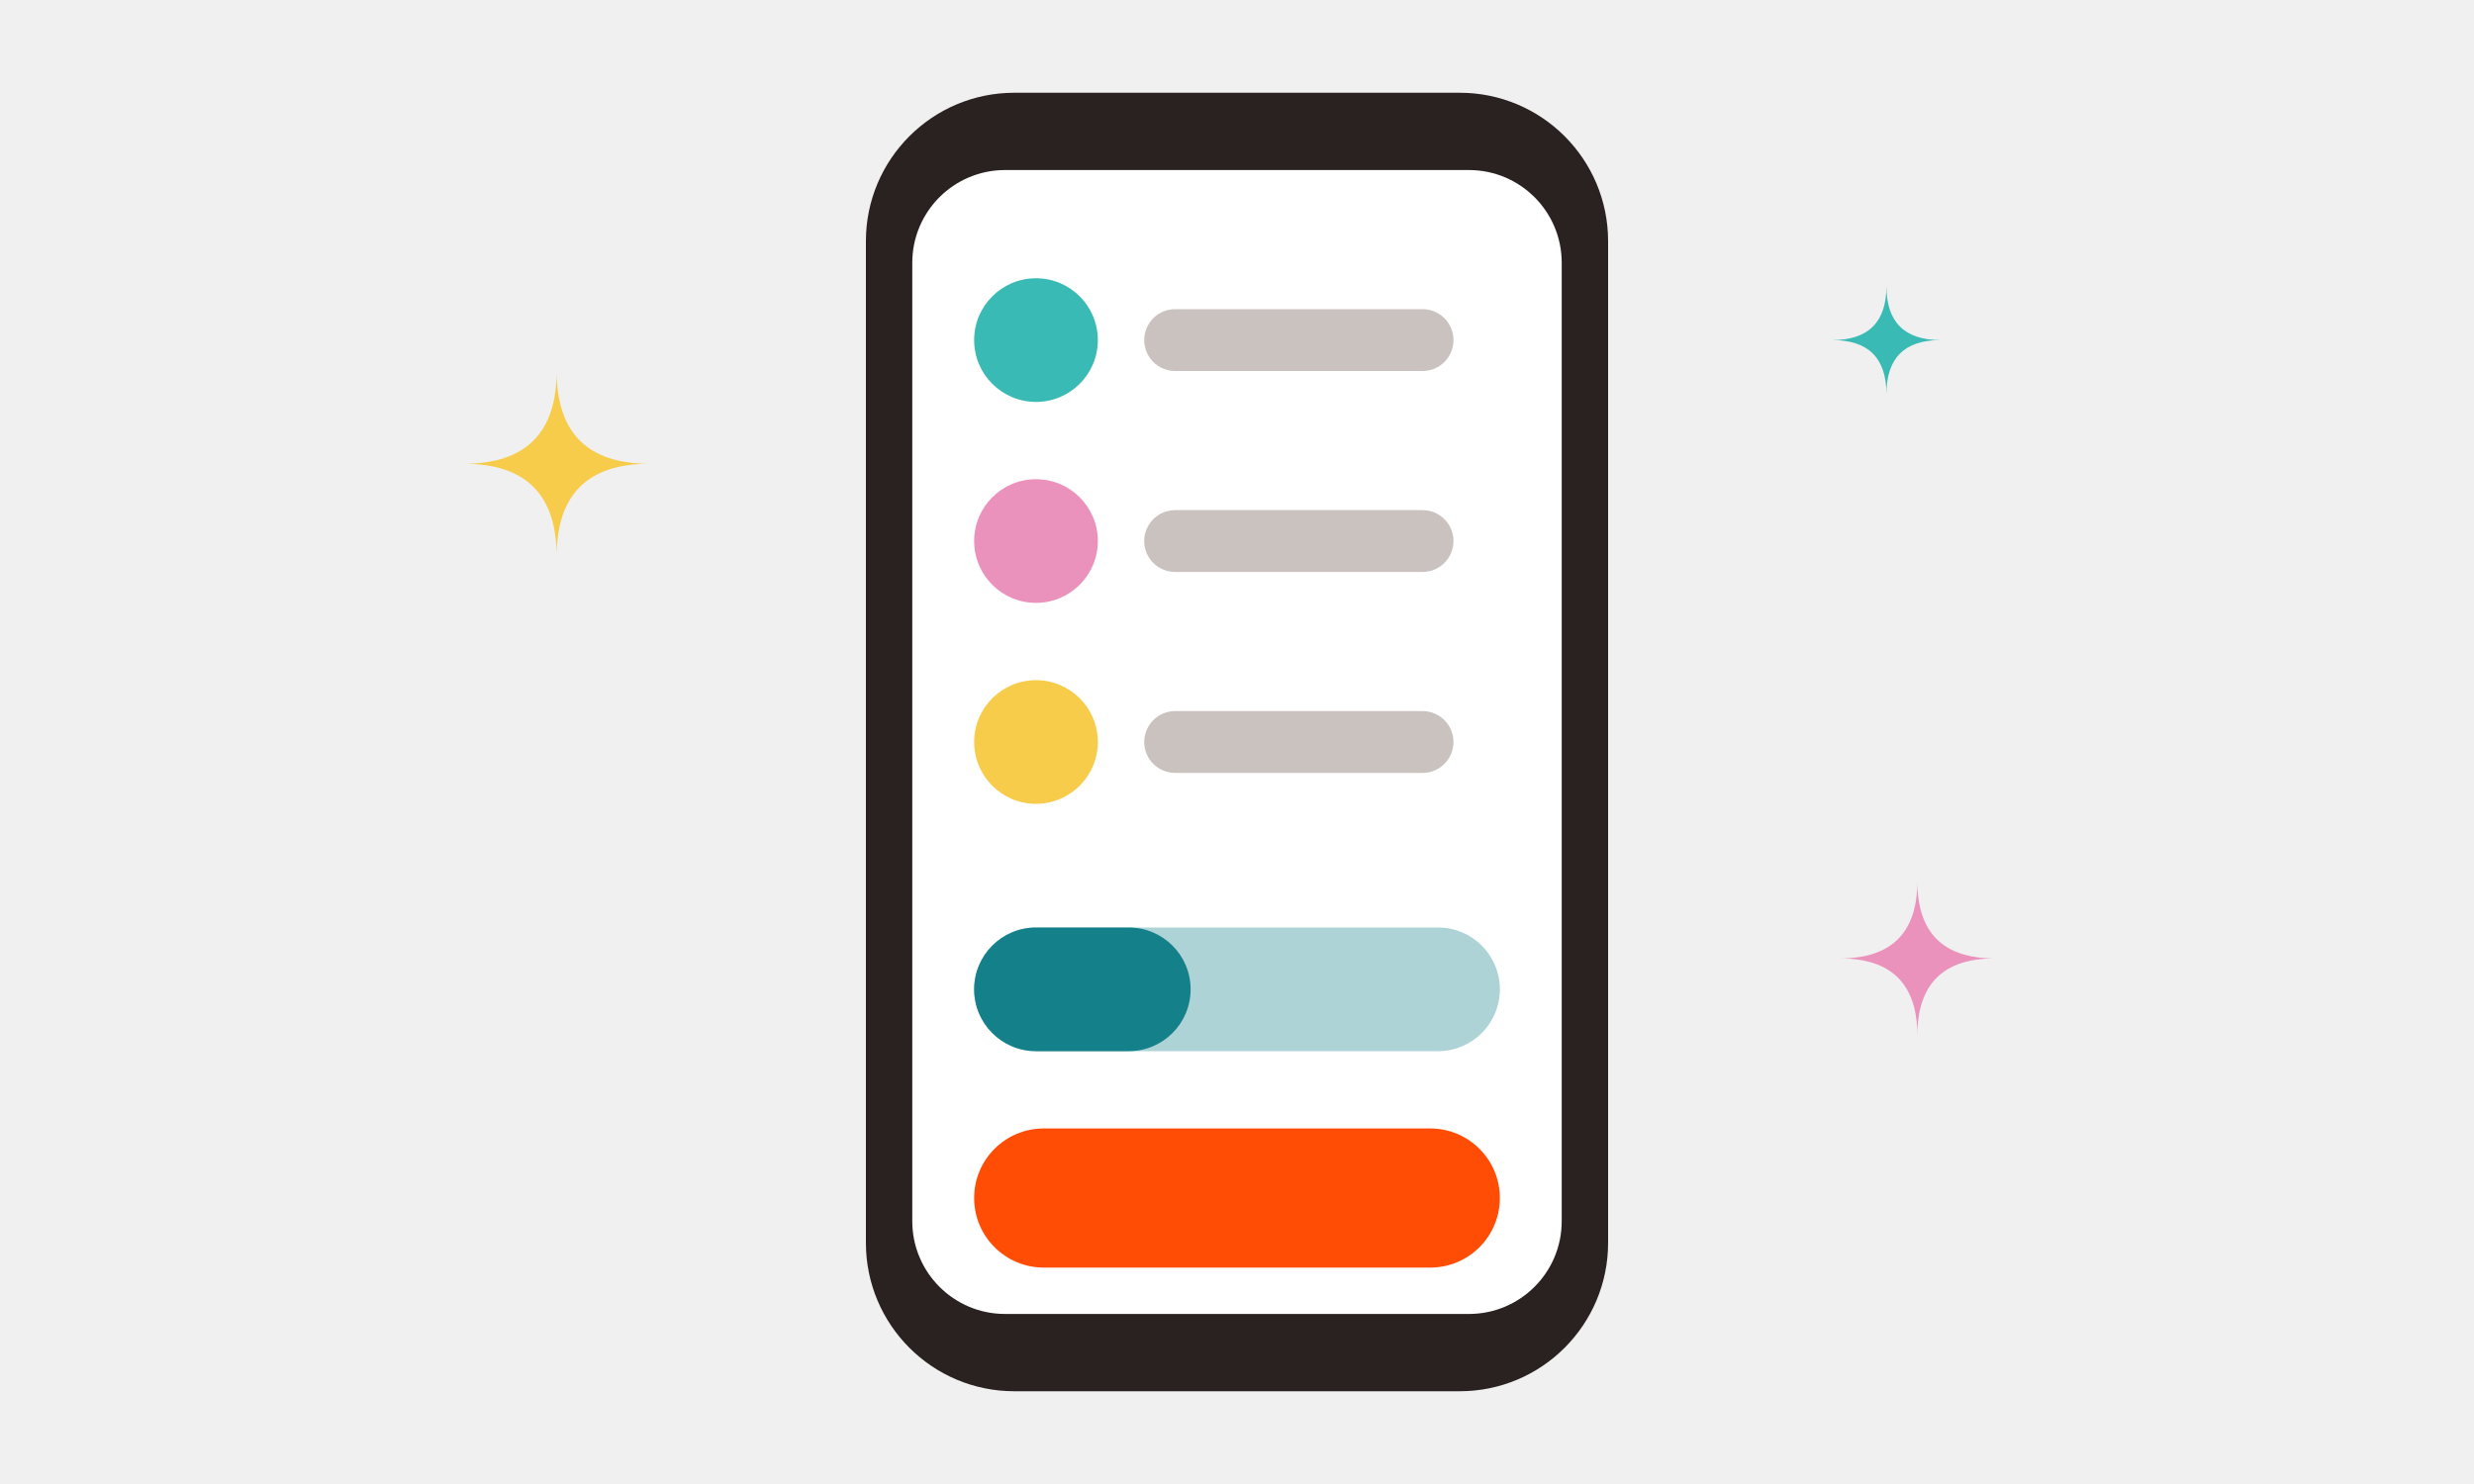
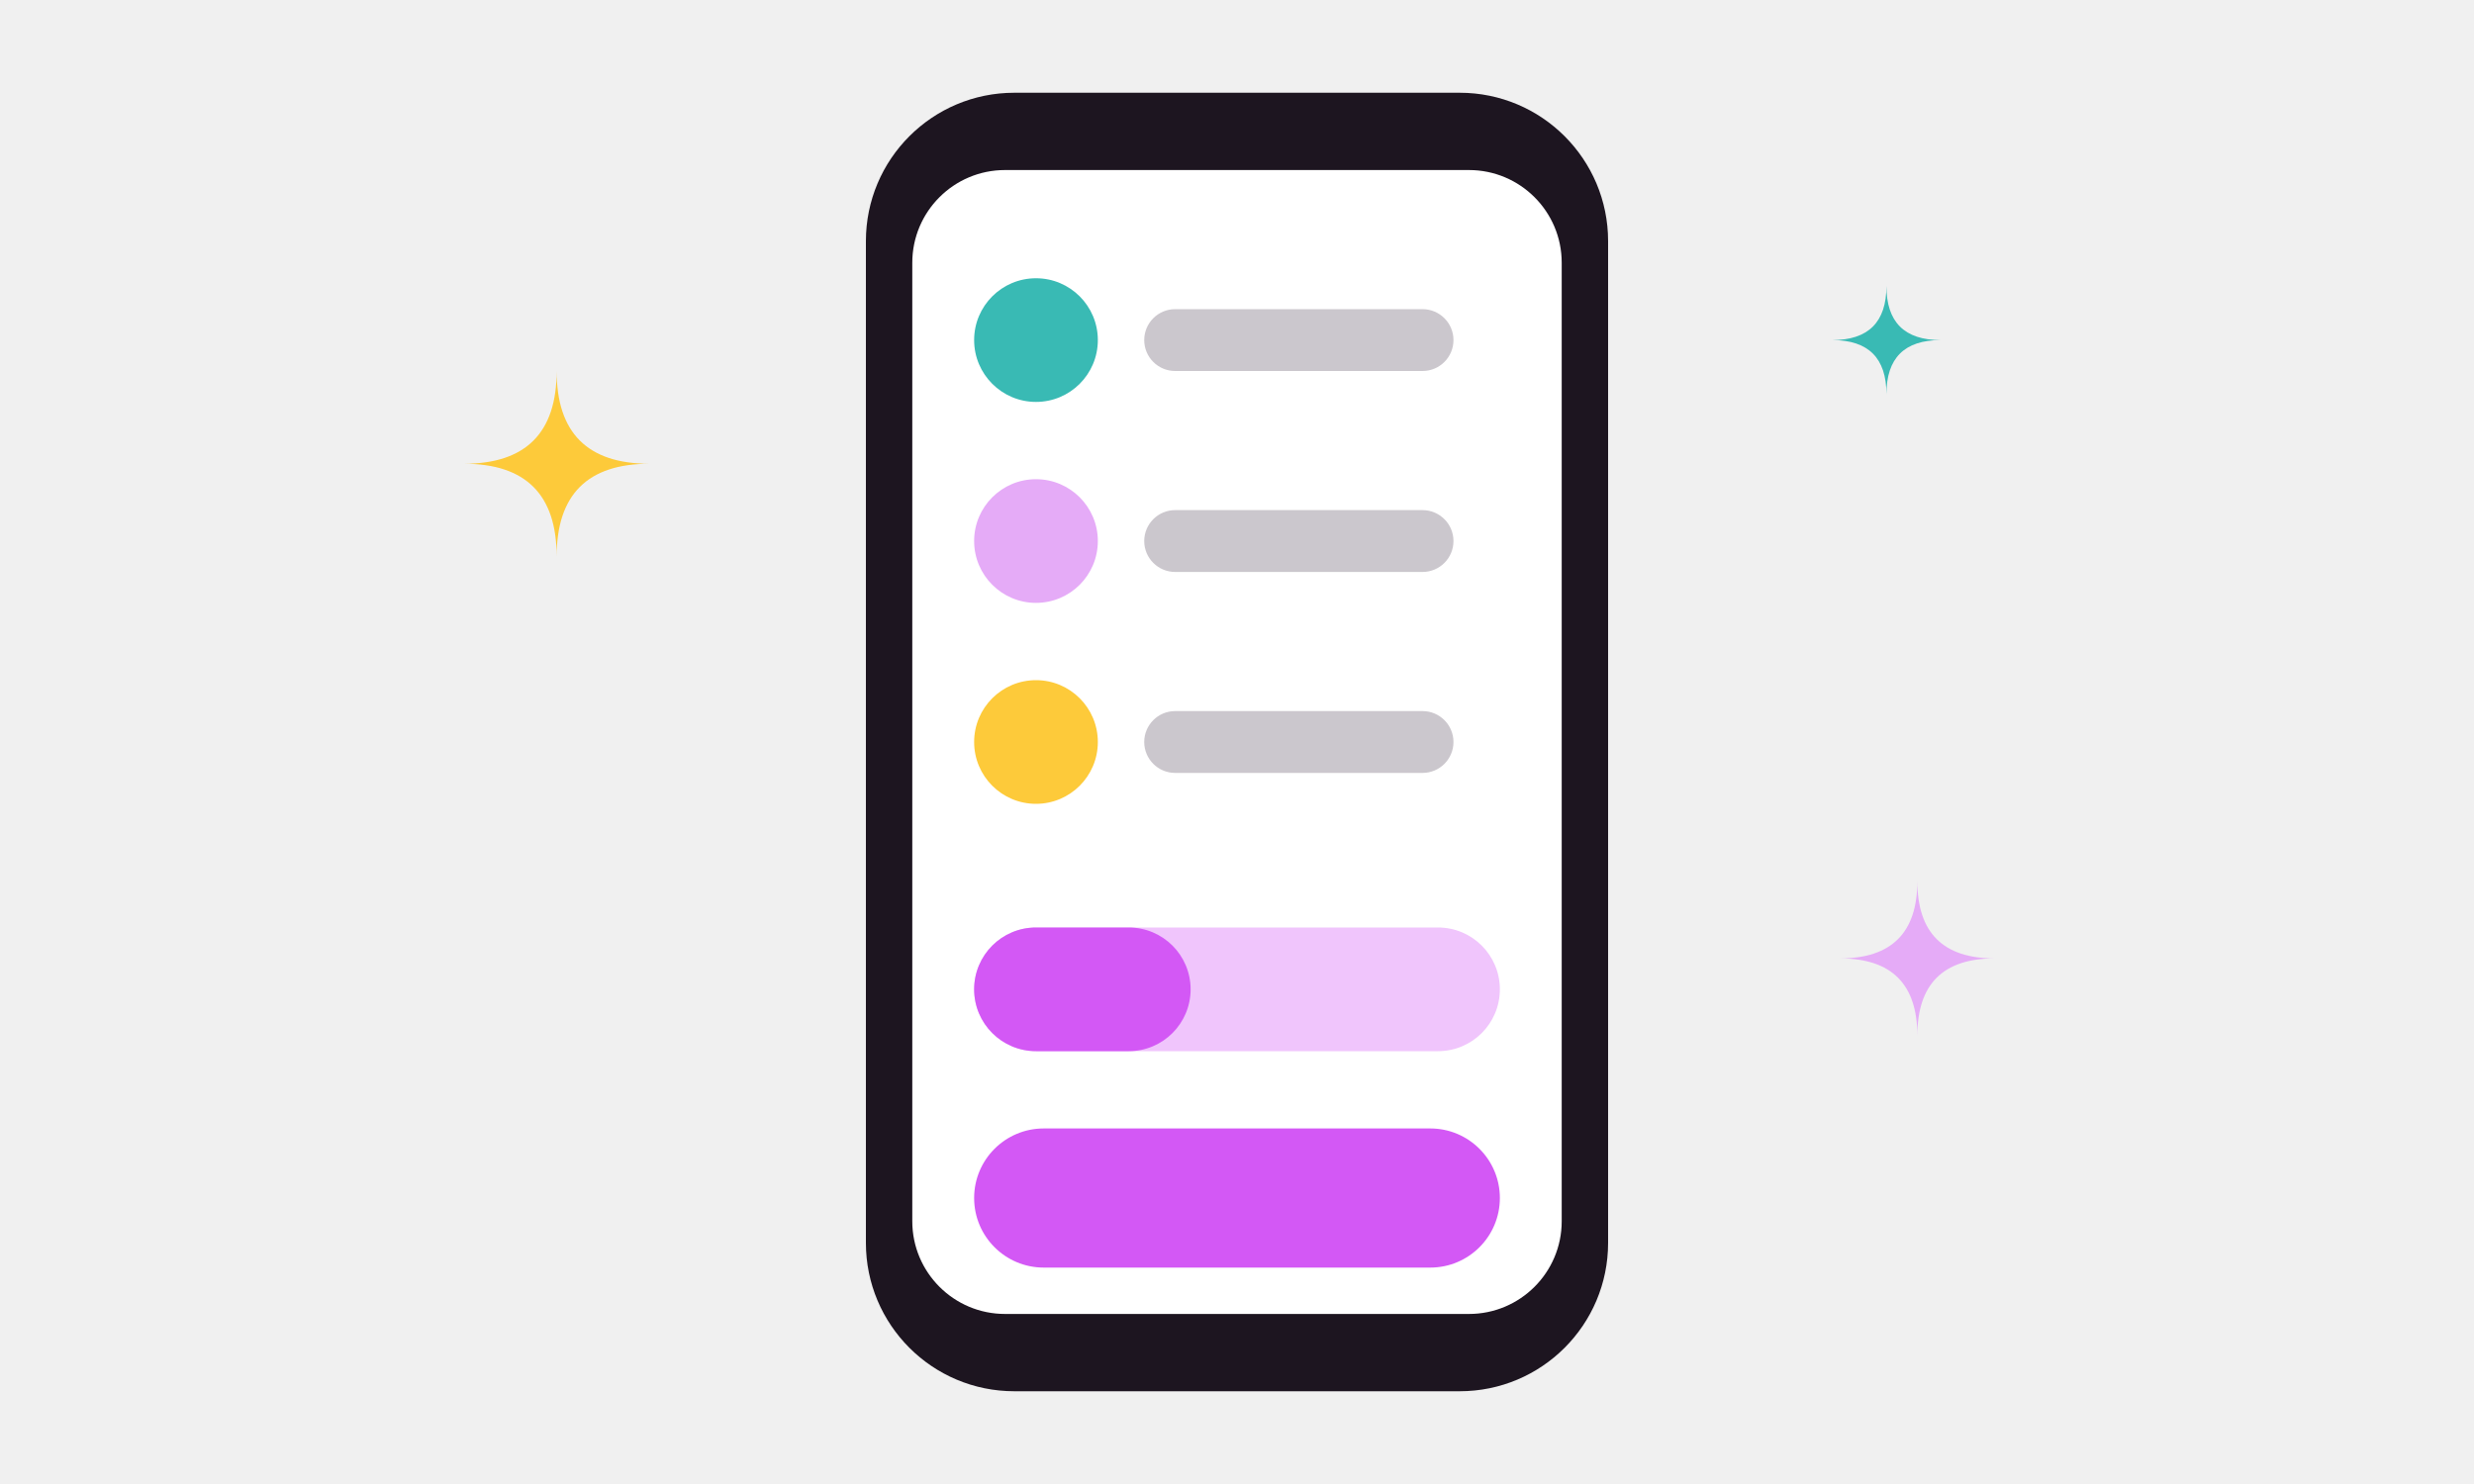
<svg xmlns="http://www.w3.org/2000/svg" width="160" height="96" viewBox="0 0 160 96">
  <g transform="rotate(0 80 48)">
-     <rect x="56" y="6" width="48" height="84" rx="9.6" fill="#292220">
+     <rect x="56" y="6" width="48" height="84" rx="9.6" fill="#1d1520">
</rect>
    <rect x="59" y="11" width="42" height="74" rx="6" fill="#ffffff">
</rect>
  </g>
  <g>
    <circle cx="67" cy="22" r="4" fill="#39bab4">
</circle>
-     <rect x="74" y="20" width="20" height="4" rx="2" fill="#645049" opacity="0.35">
+     <rect x="74" y="20" width="20" height="4" rx="2" fill="#6b5e6f" opacity="0.35">
</rect>
  </g>
  <g>
-     <circle cx="67" cy="35" r="4" fill="#ea91bc">
+     <circle cx="67" cy="35" r="4" fill="#e5abf7">
</circle>
-     <rect x="74" y="33" width="20" height="4" rx="2" fill="#645049" opacity="0.35">
+     <rect x="74" y="33" width="20" height="4" rx="2" fill="#6b5e6f" opacity="0.35">
</rect>
  </g>
  <g>
-     <circle cx="67" cy="48" r="4" fill="#f7cc4b">
+     <circle cx="67" cy="48" r="4" fill="#fdca3a">
</circle>
-     <rect x="74" y="46" width="20" height="4" rx="2" fill="#645049" opacity="0.35">
+     <rect x="74" y="46" width="20" height="4" rx="2" fill="#6b5e6f" opacity="0.35">
</rect>
  </g>
-   <rect x="63" y="60" width="34" height="8" rx="4" fill="#13808a" opacity="0.35">
+   <rect x="63" y="60" width="34" height="8" rx="4" fill="#d358f5" opacity="0.35">
</rect>
-   <rect x="63" y="60" width="14" height="8" rx="4" fill="#13808a">
+   <rect x="63" y="60" width="14" height="8" rx="4" fill="#d358f5">
</rect>
-   <rect x="63" y="73" width="34" height="9" rx="4.5" fill="#ff4d06">
+   <rect x="63" y="73" width="34" height="9" rx="4.5" fill="#d358f5">
</rect>
-   <path d="M36 24Q36 30 42 30Q36 30 36 36Q36 30 30 30Q36 30 36 24Z" fill="#f7cc4b">
+   <path d="M36 24Q36 30 42 30Q36 30 36 36Q36 30 30 30Q36 30 36 24Z" fill="#fdca3a">
</path>
-   <path d="M124 57Q124 62 129 62Q124 62 124 67Q124 62 119 62Q124 62 124 57Z" fill="#ea91bc">
+   <path d="M124 57Q124 62 129 62Q124 62 124 67Q124 62 119 62Q124 62 124 57Z" fill="#e5abf7">
</path>
  <path d="M122 18.5Q122 22 125.5 22Q122 22 122 25.5Q122 22 118.5 22Q122 22 122 18.5Z" fill="#39bab4">
</path>
</svg>
